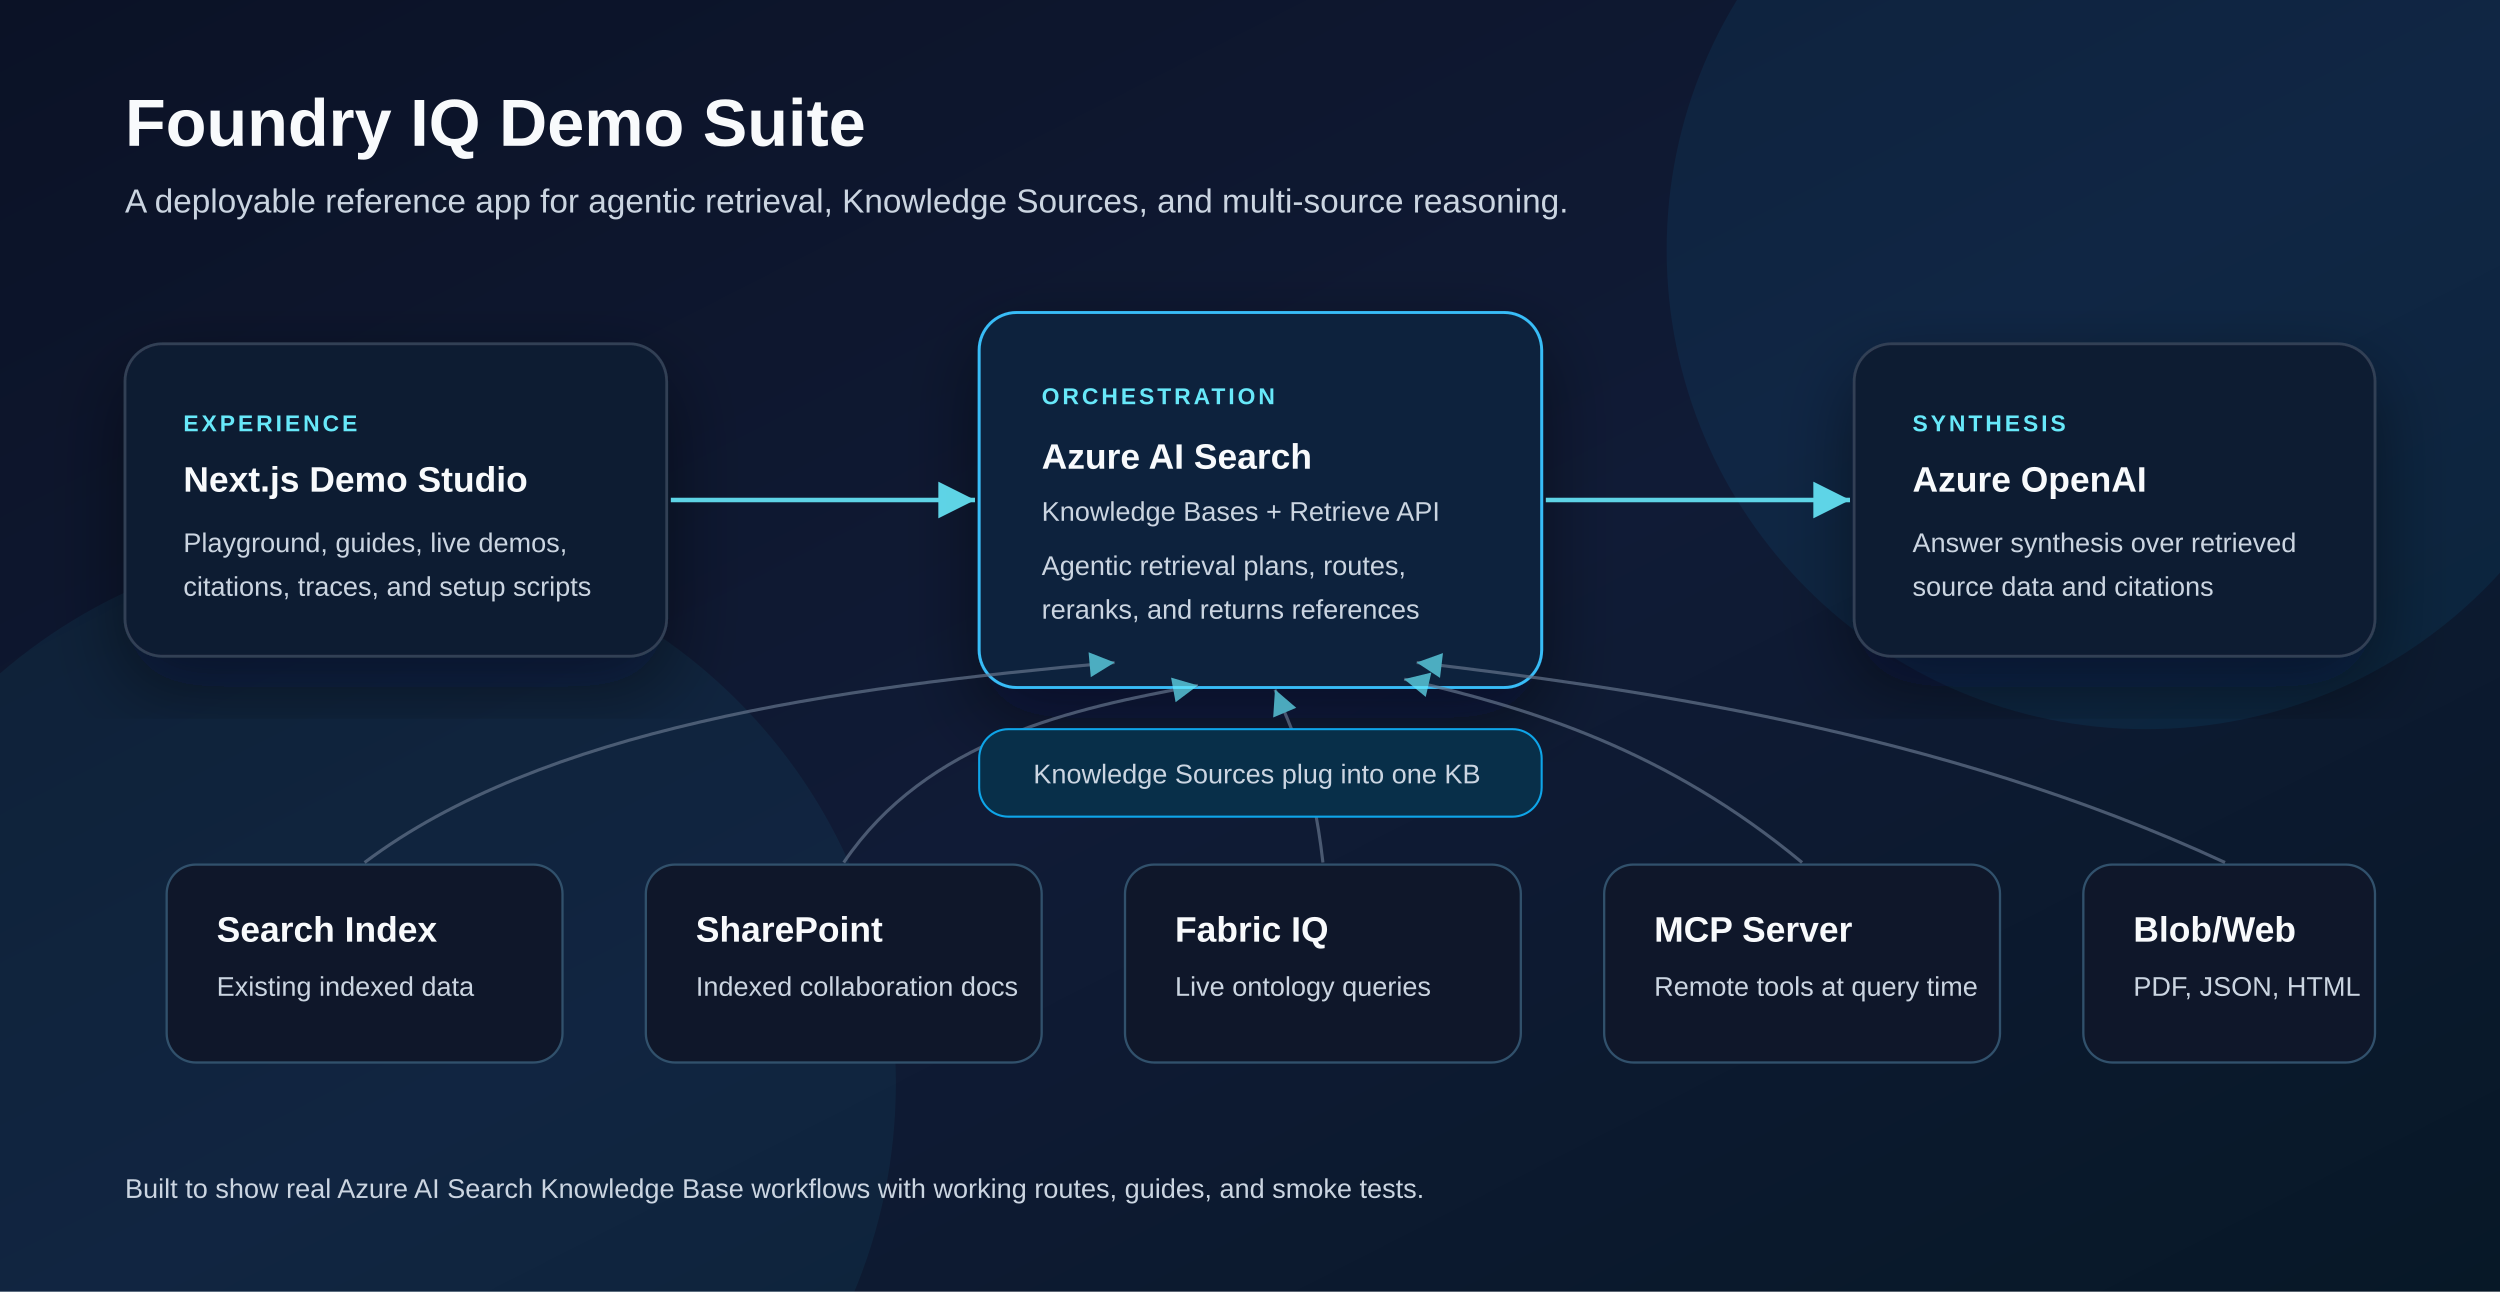
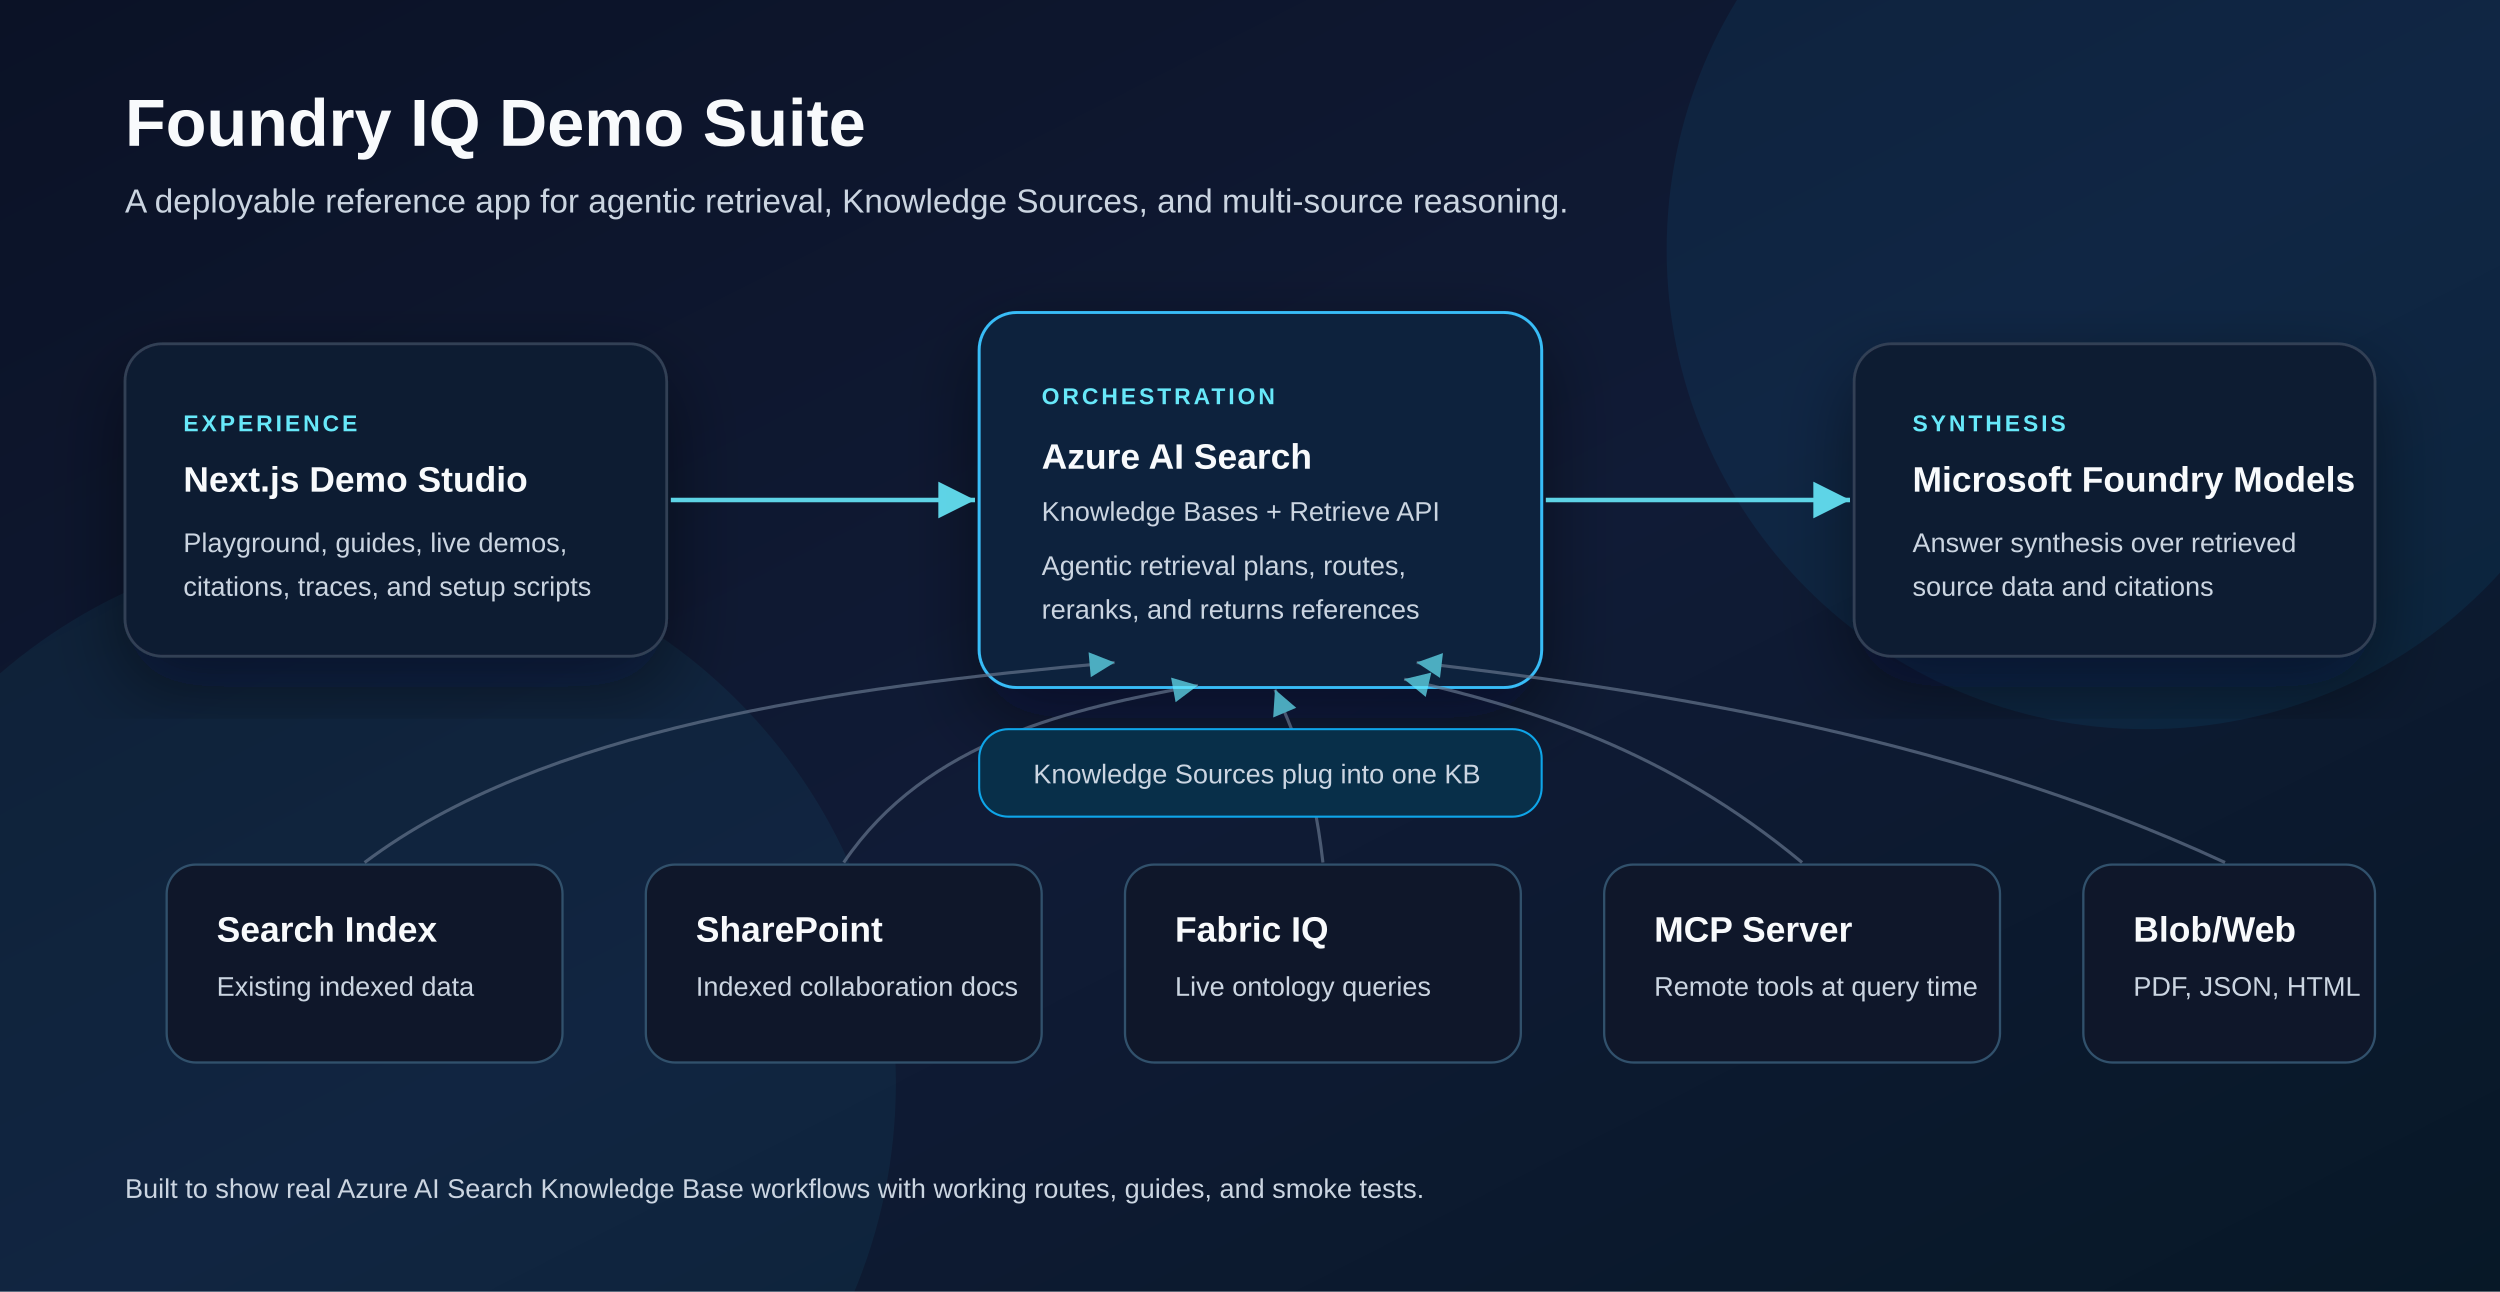
<svg xmlns="http://www.w3.org/2000/svg" width="1200" height="620" viewBox="0 0 1200 620" role="img" aria-labelledby="title desc">
  <defs>
    <linearGradient id="bg" x1="0" x2="1" y1="0" y2="1">
      <stop offset="0%" stop-color="#0b1226" />
      <stop offset="52%" stop-color="#101b36" />
      <stop offset="100%" stop-color="#071827" />
    </linearGradient>
    <linearGradient id="accent" x1="0" x2="1" y1="0" y2="0">
      <stop offset="0%" stop-color="#38bdf8" />
      <stop offset="100%" stop-color="#22d3ee" />
    </linearGradient>
    <filter id="shadow" x="-20%" y="-20%" width="140%" height="140%">
      <feDropShadow dx="0" dy="14" stdDeviation="18" flood-color="#020617" flood-opacity="0.45" />
    </filter>
    <marker id="arrow" markerWidth="12" markerHeight="12" refX="10" refY="6" orient="auto">
      <path d="M2 2 L10 6 L2 10 Z" fill="#67e8f9" />
    </marker>
    <style>
      .title { font: 700 32px Arial, sans-serif; fill: #f8fafc; }
      .subtitle { font: 400 16px Arial, sans-serif; fill: #cbd5e1; }
      .label { font: 700 17px Arial, sans-serif; fill: #f8fafc; }
      .small { font: 400 13px Arial, sans-serif; fill: #cbd5e1; }
      .tiny { font: 700 11px Arial, sans-serif; fill: #67e8f9; letter-spacing: 1.4px; }
      .box { fill: #111c33; stroke: #334155; stroke-width: 1.3; rx: 18; filter: url(#shadow); }
      .source { fill: #0f172a; stroke: #31516c; stroke-width: 1.1; rx: 14; }
      .core { fill: #10243d; stroke: #38bdf8; stroke-width: 1.4; rx: 18; filter: url(#shadow); }
      .line { stroke: #67e8f9; stroke-width: 2.2; fill: none; marker-end: url(#arrow); opacity: 0.9; }
      .mutedline { stroke: #64748b; stroke-width: 1.5; fill: none; marker-end: url(#arrow); opacity: 0.7; }
      .pill { fill: #082f49; stroke: #0ea5e9; stroke-width: 1; rx: 14; }
    </style>
  </defs>
  <rect width="1200" height="620" fill="url(#bg)" />
  <circle cx="1030" cy="120" r="230" fill="#0ea5e9" opacity="0.08" />
  <circle cx="170" cy="520" r="260" fill="#22d3ee" opacity="0.06" />
  <text x="60" y="70" class="title">Foundry IQ Demo Suite</text>
  <text x="60" y="102" class="subtitle">A deployable reference app for agentic retrieval, Knowledge Sources, and multi-source reasoning.</text>
  <rect x="60" y="165" width="260" height="150" class="box" />
  <text x="88" y="207" class="tiny">EXPERIENCE</text>
  <text x="88" y="236" class="label">Next.js Demo Studio</text>
  <text x="88" y="265" class="small">Playground, guides, live demos,</text>
  <text x="88" y="286" class="small">citations, traces, and setup scripts</text>
  <rect x="470" y="150" width="270" height="180" class="core" />
  <text x="500" y="194" class="tiny">ORCHESTRATION</text>
  <text x="500" y="225" class="label">Azure AI Search</text>
  <text x="500" y="250" class="small">Knowledge Bases + Retrieve API</text>
  <text x="500" y="276" class="small">Agentic retrieval plans, routes,</text>
  <text x="500" y="297" class="small">reranks, and returns references</text>
  <rect x="890" y="165" width="250" height="150" class="box" />
  <text x="918" y="207" class="tiny">SYNTHESIS</text>
-   <text x="918" y="236" class="label">Azure OpenAI</text>
+   <text x="918" y="236" class="label">Microsoft Foundry Models</text>
  <text x="918" y="265" class="small">Answer synthesis over retrieved</text>
  <text x="918" y="286" class="small">source data and citations</text>
  <path d="M322 240 C370 240 410 240 468 240" class="line" />
  <path d="M742 240 C790 240 830 240 888 240" class="line" />
  <rect x="80" y="415" width="190" height="95" class="source" />
  <text x="104" y="452" class="label">Search Index</text>
  <text x="104" y="478" class="small">Existing indexed data</text>
  <rect x="310" y="415" width="190" height="95" class="source" />
  <text x="334" y="452" class="label">SharePoint</text>
  <text x="334" y="478" class="small">Indexed collaboration docs</text>
  <rect x="540" y="415" width="190" height="95" class="source" />
  <text x="564" y="452" class="label">Fabric IQ</text>
  <text x="564" y="478" class="small">Live ontology queries</text>
  <rect x="770" y="415" width="190" height="95" class="source" />
  <text x="794" y="452" class="label">MCP Server</text>
  <text x="794" y="478" class="small">Remote tools at query time</text>
  <rect x="1000" y="415" width="140" height="95" class="source" />
  <text x="1024" y="452" class="label">Blob/Web</text>
  <text x="1024" y="478" class="small">PDF, JSON, HTML</text>
  <path d="M175 414 C260 350 400 330 535 318" class="mutedline" />
  <path d="M405 414 C445 355 515 340 575 329" class="mutedline" />
  <path d="M635 414 C630 370 620 350 612 331" class="mutedline" />
  <path d="M865 414 C800 360 735 340 674 326" class="mutedline" />
  <path d="M1068 414 C930 350 780 330 680 318" class="mutedline" />
  <rect x="470" y="350" width="270" height="42" class="pill" />
  <text x="496" y="376" class="small">Knowledge Sources plug into one KB</text>
  <text x="60" y="575" class="small">Built to show real Azure AI Search Knowledge Base workflows with working routes, guides, and smoke tests.</text>
</svg>
